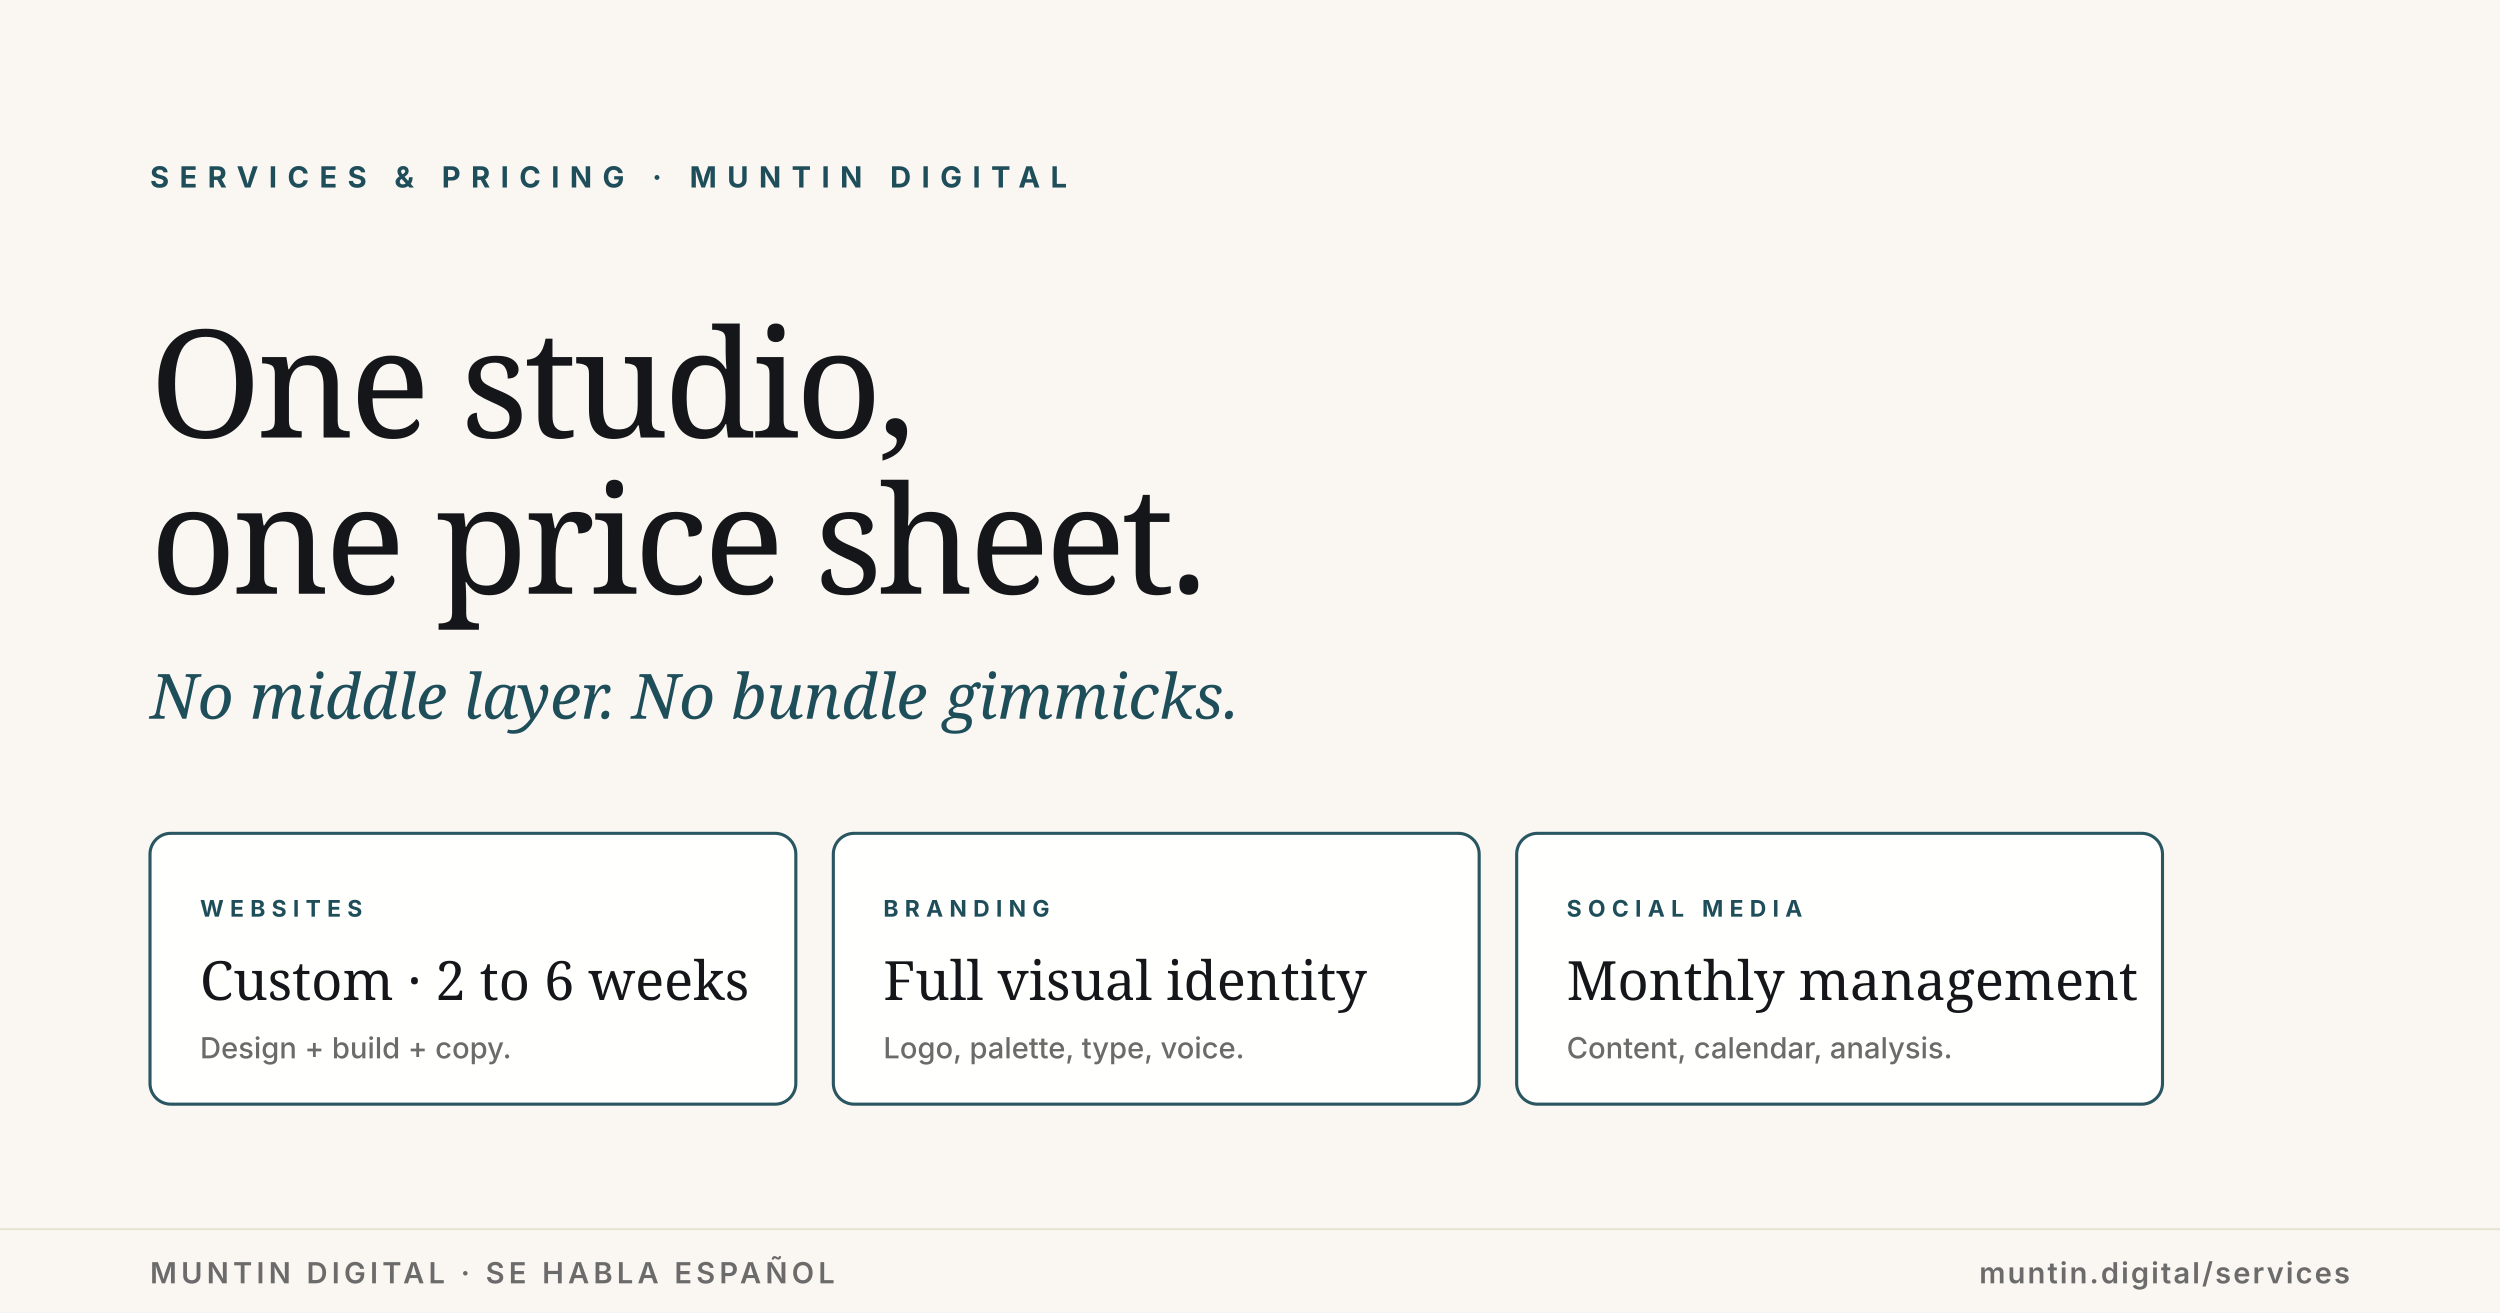
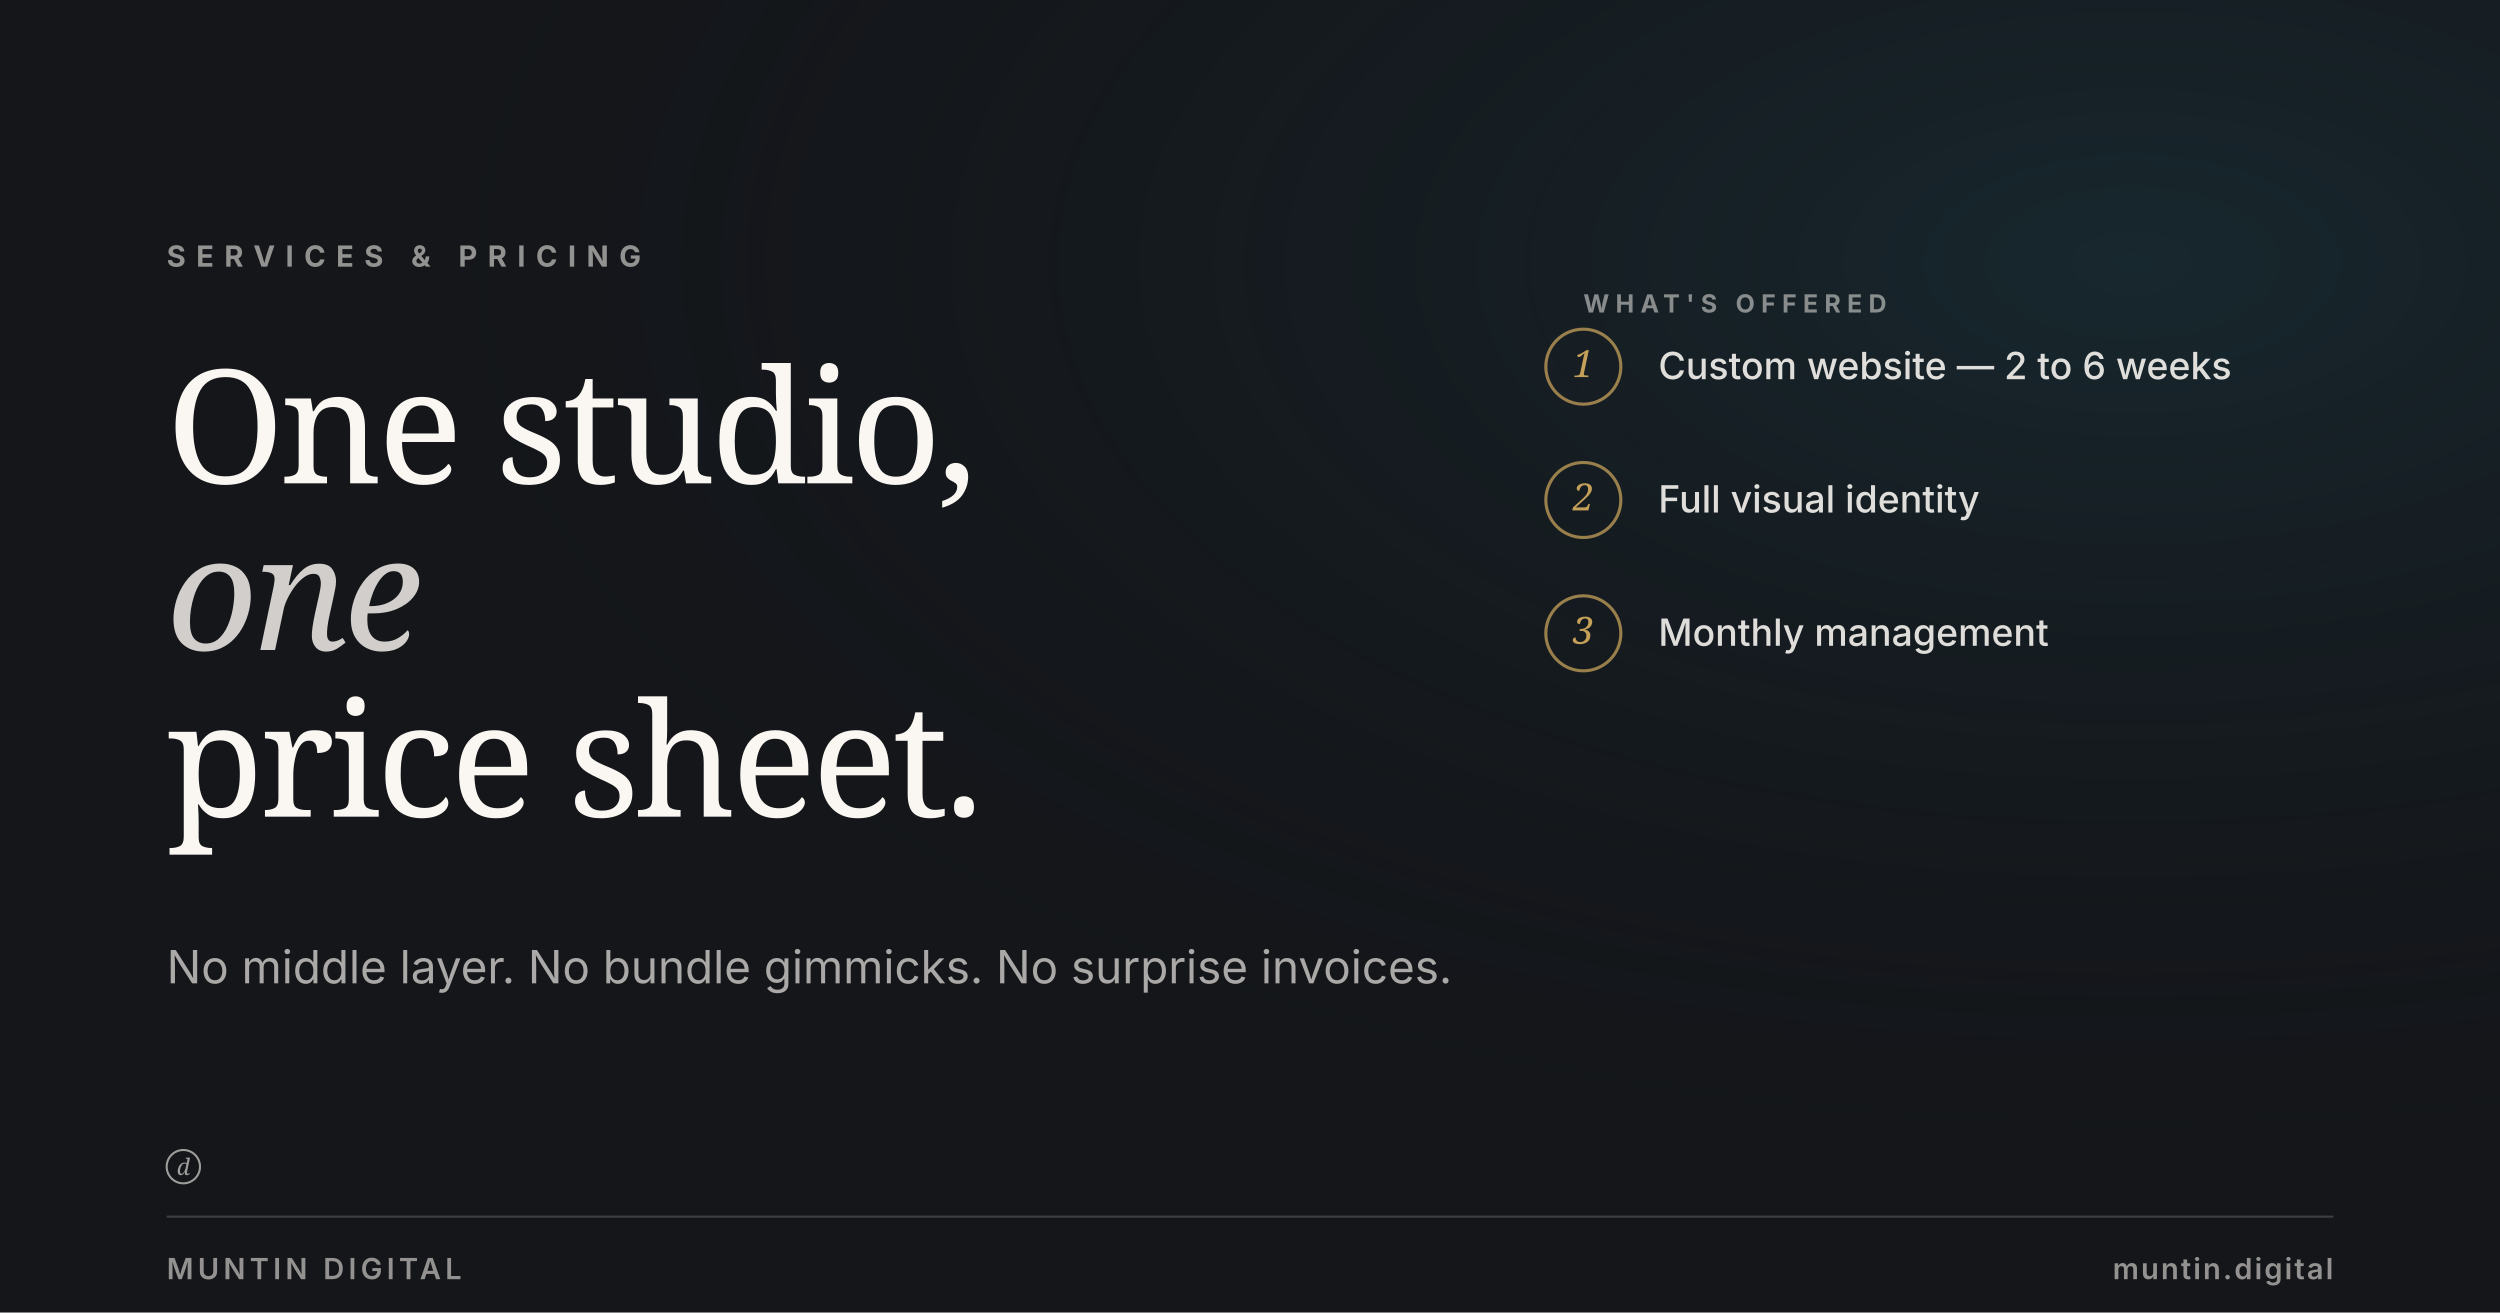
<svg xmlns="http://www.w3.org/2000/svg" viewBox="0 0 1200 630" width="1200" height="630">
-   <rect width="1200" height="630" fill="#FAF7F2" />
-   <text x="72" y="90" font-family="Inter, Arial, sans-serif" font-size="14" font-weight="700" fill="#1F4E5B" letter-spacing="5">SERVICES &amp; PRICING · MUNTIN DIGITAL</text>
-   <text x="72" y="210" font-family="Fraunces, Georgia, serif" font-size="72" font-weight="500" fill="#14161A" letter-spacing="-2">One studio,</text>
-   <text x="72" y="285" font-family="Fraunces, Georgia, serif" font-size="72" font-weight="500" fill="#14161A" letter-spacing="-2">one price sheet.</text>
-   <text x="72" y="345" font-family="Fraunces, Georgia, serif" font-style="italic" font-size="30" font-weight="400" fill="#1F4E5B">No middle layer. No bundle gimmicks.</text>
-   <g transform="translate(72, 400)">
-     <rect x="0" y="0" width="310" height="130" rx="10" fill="#FFFFFF" stroke="#1F4E5B" stroke-width="1.5" opacity="0.95" />
-     <text x="24" y="40" font-family="Inter, Arial, sans-serif" font-size="11" font-weight="700" fill="#1F4E5B" letter-spacing="3">WEBSITES</text>
-     <text x="24" y="80" font-family="Fraunces, Georgia, serif" font-size="26" font-weight="500" fill="#14161A">Custom · 2 to 6 weeks</text>
-     <text x="24" y="108" font-family="Inter, Arial, sans-serif" font-size="14" font-weight="500" fill="#6B6B6B">Design + build + copy.</text>
+   <defs>
+     <radialGradient id="glow" cx="85%" cy="20%" r="70%">
+       <stop offset="0%" stop-color="#1F4E5B" stop-opacity="0.32" />
+       <stop offset="100%" stop-color="#14161A" stop-opacity="0" />
+     </radialGradient>
+   </defs>
+   <rect width="1200" height="630" fill="#14161A" />
+   <rect width="1200" height="630" fill="url(#glow)" />
+   <text x="760" y="150" font-family="Inter, Arial, sans-serif" font-size="12" font-weight="700" letter-spacing="3" fill="#FAF7F2" opacity="0.5">WHAT'S OFFERED</text>
+   <circle cx="760" cy="176" r="18" fill="none" stroke="#C5A059" stroke-width="1.5" opacity="0.75" />
+   <text x="760" y="181" text-anchor="middle" font-family="Fraunces, Georgia, serif" font-style="italic" font-size="18" font-weight="500" fill="#C5A059">1</text>
+   <text x="796" y="182" font-family="Inter, Arial, sans-serif" font-size="18" font-weight="500" fill="#FAF7F2" opacity="0.88">Custom website — 2 to 6 weeks</text>
+   <circle cx="760" cy="240" r="18" fill="none" stroke="#C5A059" stroke-width="1.5" opacity="0.75" />
+   <text x="760" y="245" text-anchor="middle" font-family="Fraunces, Georgia, serif" font-style="italic" font-size="18" font-weight="500" fill="#C5A059">2</text>
+   <text x="796" y="246" font-family="Inter, Arial, sans-serif" font-size="18" font-weight="500" fill="#FAF7F2" opacity="0.88">Full visual identity</text>
+   <circle cx="760" cy="304" r="18" fill="none" stroke="#C5A059" stroke-width="1.5" opacity="0.75" />
+   <text x="760" y="309" text-anchor="middle" font-family="Fraunces, Georgia, serif" font-style="italic" font-size="18" font-weight="500" fill="#C5A059">3</text>
+   <text x="796" y="310" font-family="Inter, Arial, sans-serif" font-size="18" font-weight="500" fill="#FAF7F2" opacity="0.88">Monthly management</text>
+   <text x="80" y="128" font-family="Inter, Arial, sans-serif" font-size="14" font-weight="700" letter-spacing="5" fill="#FAF7F2" opacity="0.55">SERVICES &amp; PRICING</text>
+   <text x="80" y="232" font-family="Fraunces, Georgia, serif" font-size="76" font-weight="500" letter-spacing="-2" fill="#FAF7F2">One studio,</text>
+   <text x="80" y="312" font-family="Fraunces, Georgia, serif" font-style="italic" font-size="76" font-weight="400" letter-spacing="-2" fill="#FAF7F2" opacity="0.82">one</text>
+   <text x="80" y="392" font-family="Fraunces, Georgia, serif" font-size="76" font-weight="500" letter-spacing="-2" fill="#FAF7F2">price sheet.</text>
+   <text x="80" y="472" font-family="Inter, Arial, sans-serif" font-size="22" font-weight="400" fill="#FAF7F2" opacity="0.65">No middle layer. No bundle gimmicks. No surprise invoices.</text>
+   <g transform="translate(80, 552)" fill="#FAF7F2" opacity="0.6">
+     <circle cx="8" cy="8" r="8" fill="none" stroke="#FAF7F2" stroke-width="1" />
+     <text x="8" y="12" text-anchor="middle" font-family="Fraunces, Georgia, serif" font-style="italic" font-size="11" font-weight="500" fill="#FAF7F2">d</text>
  </g>
-   <g transform="translate(400, 400)">
-     <rect x="0" y="0" width="310" height="130" rx="10" fill="#FFFFFF" stroke="#1F4E5B" stroke-width="1.5" opacity="0.95" />
-     <text x="24" y="40" font-family="Inter, Arial, sans-serif" font-size="11" font-weight="700" fill="#1F4E5B" letter-spacing="3">BRANDING</text>
-     <text x="24" y="80" font-family="Fraunces, Georgia, serif" font-size="26" font-weight="500" fill="#14161A">Full visual identity</text>
-     <text x="24" y="108" font-family="Inter, Arial, sans-serif" font-size="14" font-weight="500" fill="#6B6B6B">Logo, palette, type, voice.</text>
-   </g>
-   <g transform="translate(728, 400)">
-     <rect x="0" y="0" width="310" height="130" rx="10" fill="#FFFFFF" stroke="#1F4E5B" stroke-width="1.5" opacity="0.95" />
-     <text x="24" y="40" font-family="Inter, Arial, sans-serif" font-size="11" font-weight="700" fill="#1F4E5B" letter-spacing="3">SOCIAL MEDIA</text>
-     <text x="24" y="80" font-family="Fraunces, Georgia, serif" font-size="26" font-weight="500" fill="#14161A">Monthly management</text>
-     <text x="24" y="108" font-family="Inter, Arial, sans-serif" font-size="14" font-weight="500" fill="#6B6B6B">Content, calendar, analysis.</text>
-   </g>
-   <line x1="0" y1="590" x2="1200" y2="590" stroke="#E8E2D6" stroke-width="1" />
-   <text x="72" y="616" font-family="Inter, Arial, sans-serif" font-size="14" font-weight="600" fill="#6B6B6B" letter-spacing="2">MUNTIN DIGITAL · SE HABLA ESPAÑOL</text>
-   <text x="1128" y="616" text-anchor="end" font-family="Inter, Arial, sans-serif" font-size="14" font-weight="600" fill="#6B6B6B" letter-spacing="1">muntin.digital/services</text>
+   <line x1="80" y1="584" x2="1120" y2="584" stroke="rgba(250,247,242,0.18)" stroke-width="1" />
+   <text x="80" y="614" font-family="Inter, Arial, sans-serif" font-size="14" font-weight="600" letter-spacing="2" fill="rgba(250,247,242,0.55)">MUNTIN DIGITAL</text>
+   <text x="1120" y="614" text-anchor="end" font-family="Inter, Arial, sans-serif" font-size="14" font-weight="600" letter-spacing="1" fill="rgba(250,247,242,0.55)">muntin.digital</text>
</svg>
